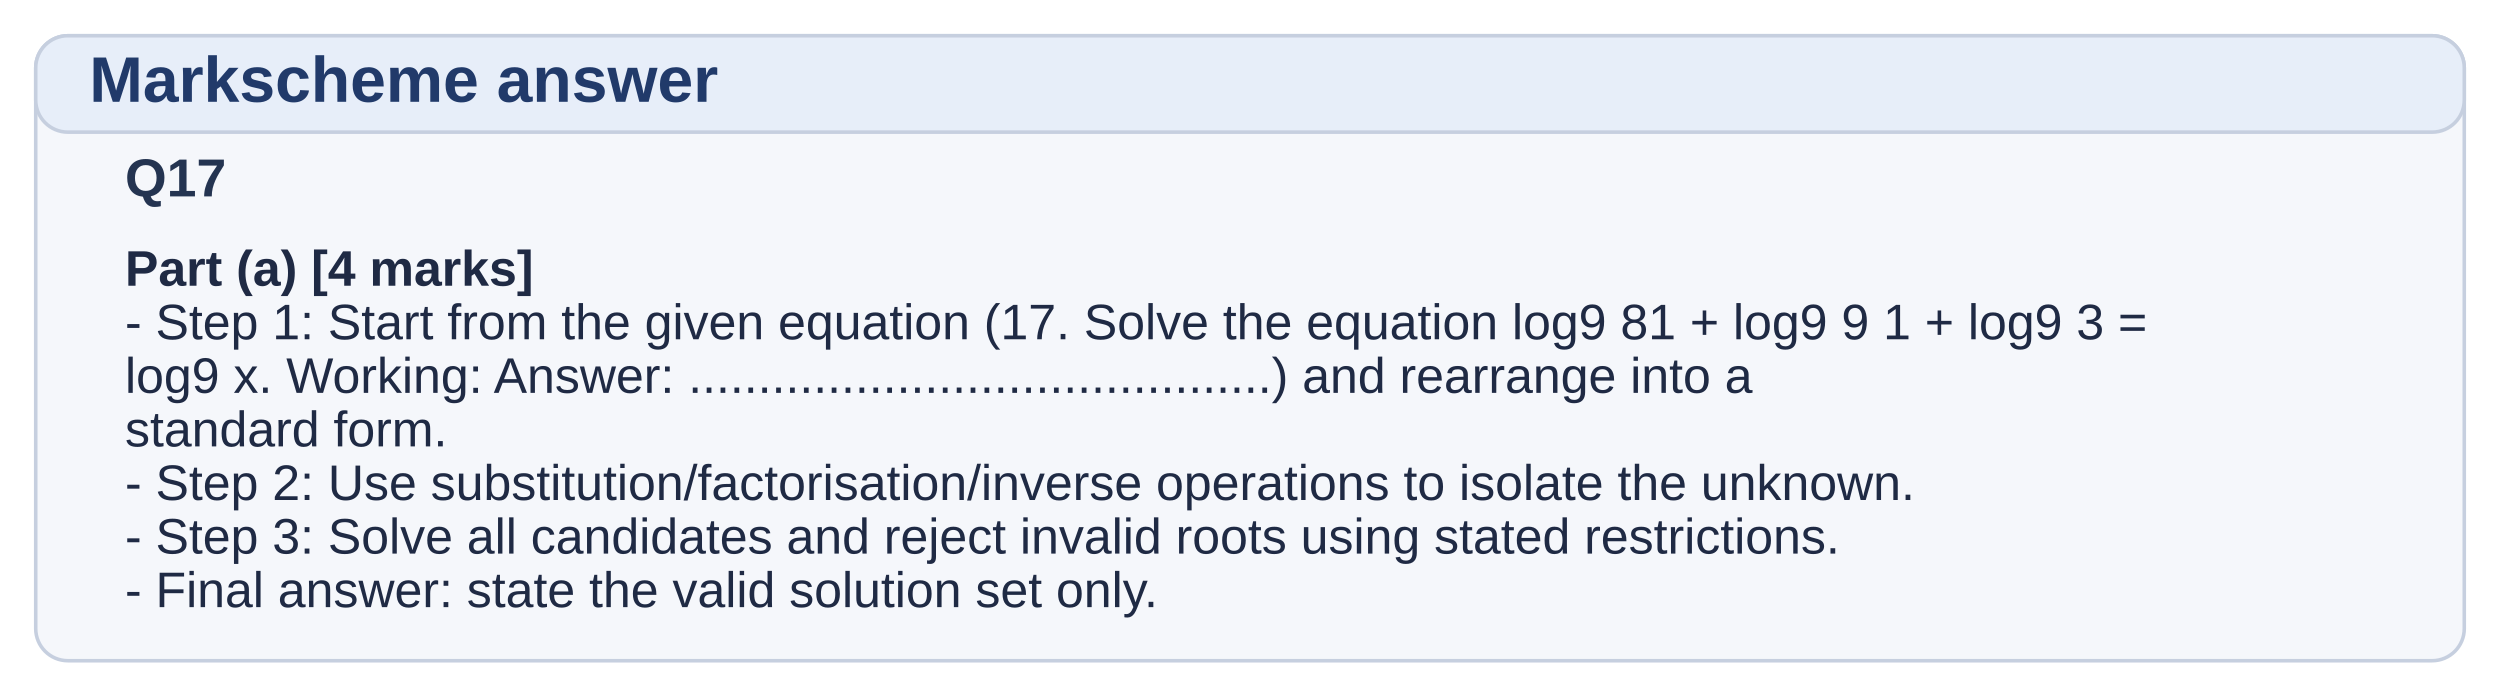
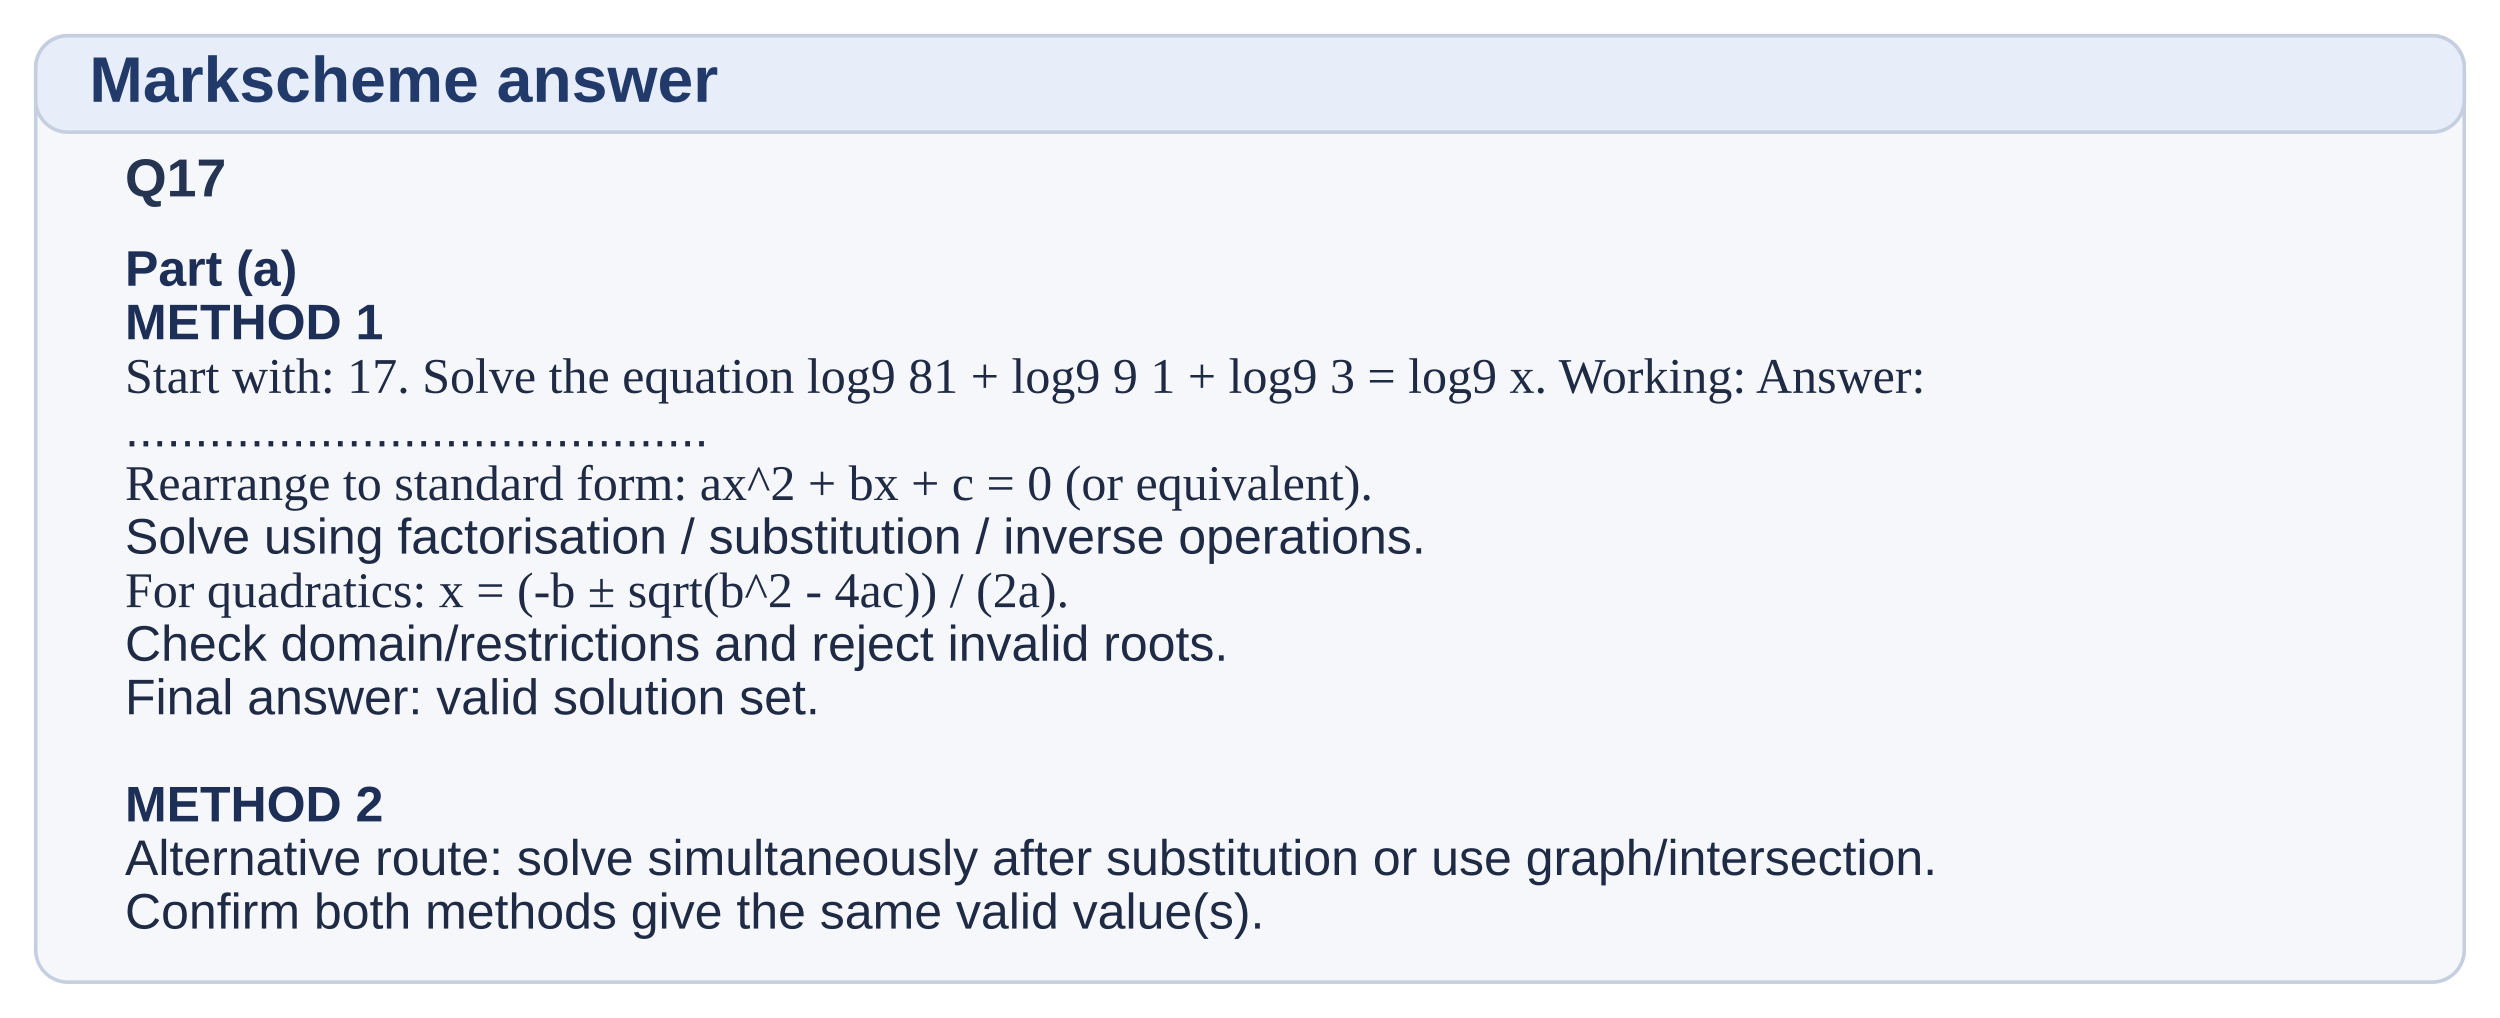
- <svg xmlns="http://www.w3.org/2000/svg" width="1400" height="390" viewBox="0 0 1400 390">
-   <rect x="20" y="20" width="1360" height="350" rx="18" ry="18" fill="#f5f7fb" stroke="#c6cfdf" stroke-width="2" />
+ <svg xmlns="http://www.w3.org/2000/svg" width="1400" height="570" viewBox="0 0 1400 570">
+   <rect x="20" y="20" width="1360" height="530" rx="18" ry="18" fill="#f5f7fb" stroke="#c6cfdf" stroke-width="2" />
  <rect x="20" y="20" width="1360" height="54" rx="18" ry="18" fill="#e7eef9" stroke="#c6cfdf" stroke-width="2" />
  <text x="50" y="57" font-family="Arial, Helvetica, sans-serif" font-size="36" font-weight="700" fill="#213a6a">Markscheme answer</text>
  <text x="70" y="110" font-family="Arial, Helvetica, sans-serif" font-size="30" font-weight="700" fill="#243451">Q17</text>
-   <text x="70" y="160" font-family="Arial, Helvetica, sans-serif" font-size="28" font-weight="700" fill="#1f2a44">Part (a) [4 marks]</text>
-   <text x="70" y="190" font-family="Arial, Helvetica, sans-serif" font-size="28" font-weight="500" fill="#1f2a44">- Step 1: Start from the given equation (17. Solve the equation log9 81 + log9 9 1 + log9 3 =</text>
-   <text x="70" y="220" font-family="Arial, Helvetica, sans-serif" font-size="28" font-weight="500" fill="#1f2a44">log9 x. Working: Answer: ..........................................) and rearrange into a</text>
-   <text x="70" y="250" font-family="Arial, Helvetica, sans-serif" font-size="28" font-weight="500" fill="#1f2a44">standard form.</text>
-   <text x="70" y="280" font-family="Arial, Helvetica, sans-serif" font-size="28" font-weight="500" fill="#1f2a44">- Step 2: Use substitution/factorisation/inverse operations to isolate the unknown.</text>
-   <text x="70" y="310" font-family="Arial, Helvetica, sans-serif" font-size="28" font-weight="500" fill="#1f2a44">- Step 3: Solve all candidates and reject invalid roots using stated restrictions.</text>
-   <text x="70" y="340" font-family="Arial, Helvetica, sans-serif" font-size="28" font-weight="500" fill="#1f2a44">- Final answer: state the valid solution set only.</text>
+   <text x="70" y="160" font-family="Arial, Helvetica, sans-serif" font-size="28" font-weight="700" fill="#1d2f57">Part (a)</text>
+   <text x="70" y="190" font-family="Arial, Helvetica, sans-serif" font-size="28" font-weight="700" fill="#1d2f57">METHOD 1</text>
+   <text x="70" y="220" font-family="Cambria Math, STIX Two Math, Times New Roman, serif" font-size="28" font-weight="500" fill="#1f2a44">Start with: 17. Solve the equation log9 81 + log9 9 1 + log9 3 = log9 x. Working: Answer:</text>
+   <text x="70" y="250" font-family="Arial, Helvetica, sans-serif" font-size="28" font-weight="500" fill="#1f2a44">..........................................</text>
+   <text x="70" y="280" font-family="Cambria Math, STIX Two Math, Times New Roman, serif" font-size="28" font-weight="500" fill="#1f2a44">Rearrange to standard form: ax^2 + bx + c = 0 (or equivalent).</text>
+   <text x="70" y="310" font-family="Arial, Helvetica, sans-serif" font-size="28" font-weight="500" fill="#1f2a44">Solve using factorisation / substitution / inverse operations.</text>
+   <text x="70" y="340" font-family="Cambria Math, STIX Two Math, Times New Roman, serif" font-size="28" font-weight="500" fill="#1f2a44">For quadratics: x = (-b ± sqrt(b^2 - 4ac)) / (2a).</text>
+   <text x="70" y="370" font-family="Arial, Helvetica, sans-serif" font-size="28" font-weight="500" fill="#1f2a44">Check domain/restrictions and reject invalid roots.</text>
+   <text x="70" y="400" font-family="Arial, Helvetica, sans-serif" font-size="28" font-weight="500" fill="#1f2a44">Final answer: valid solution set.</text>
+   <text x="70" y="430" font-family="Arial, Helvetica, sans-serif" font-size="28" font-weight="500" fill="#1f2a44"> </text>
+   <text x="70" y="460" font-family="Arial, Helvetica, sans-serif" font-size="28" font-weight="700" fill="#1d2f57">METHOD 2</text>
+   <text x="70" y="490" font-family="Arial, Helvetica, sans-serif" font-size="28" font-weight="500" fill="#1f2a44">Alternative route: solve simultaneously after substitution or use graph/intersection.</text>
+   <text x="70" y="520" font-family="Arial, Helvetica, sans-serif" font-size="28" font-weight="500" fill="#1f2a44">Confirm both methods give the same valid value(s).</text>
</svg>
